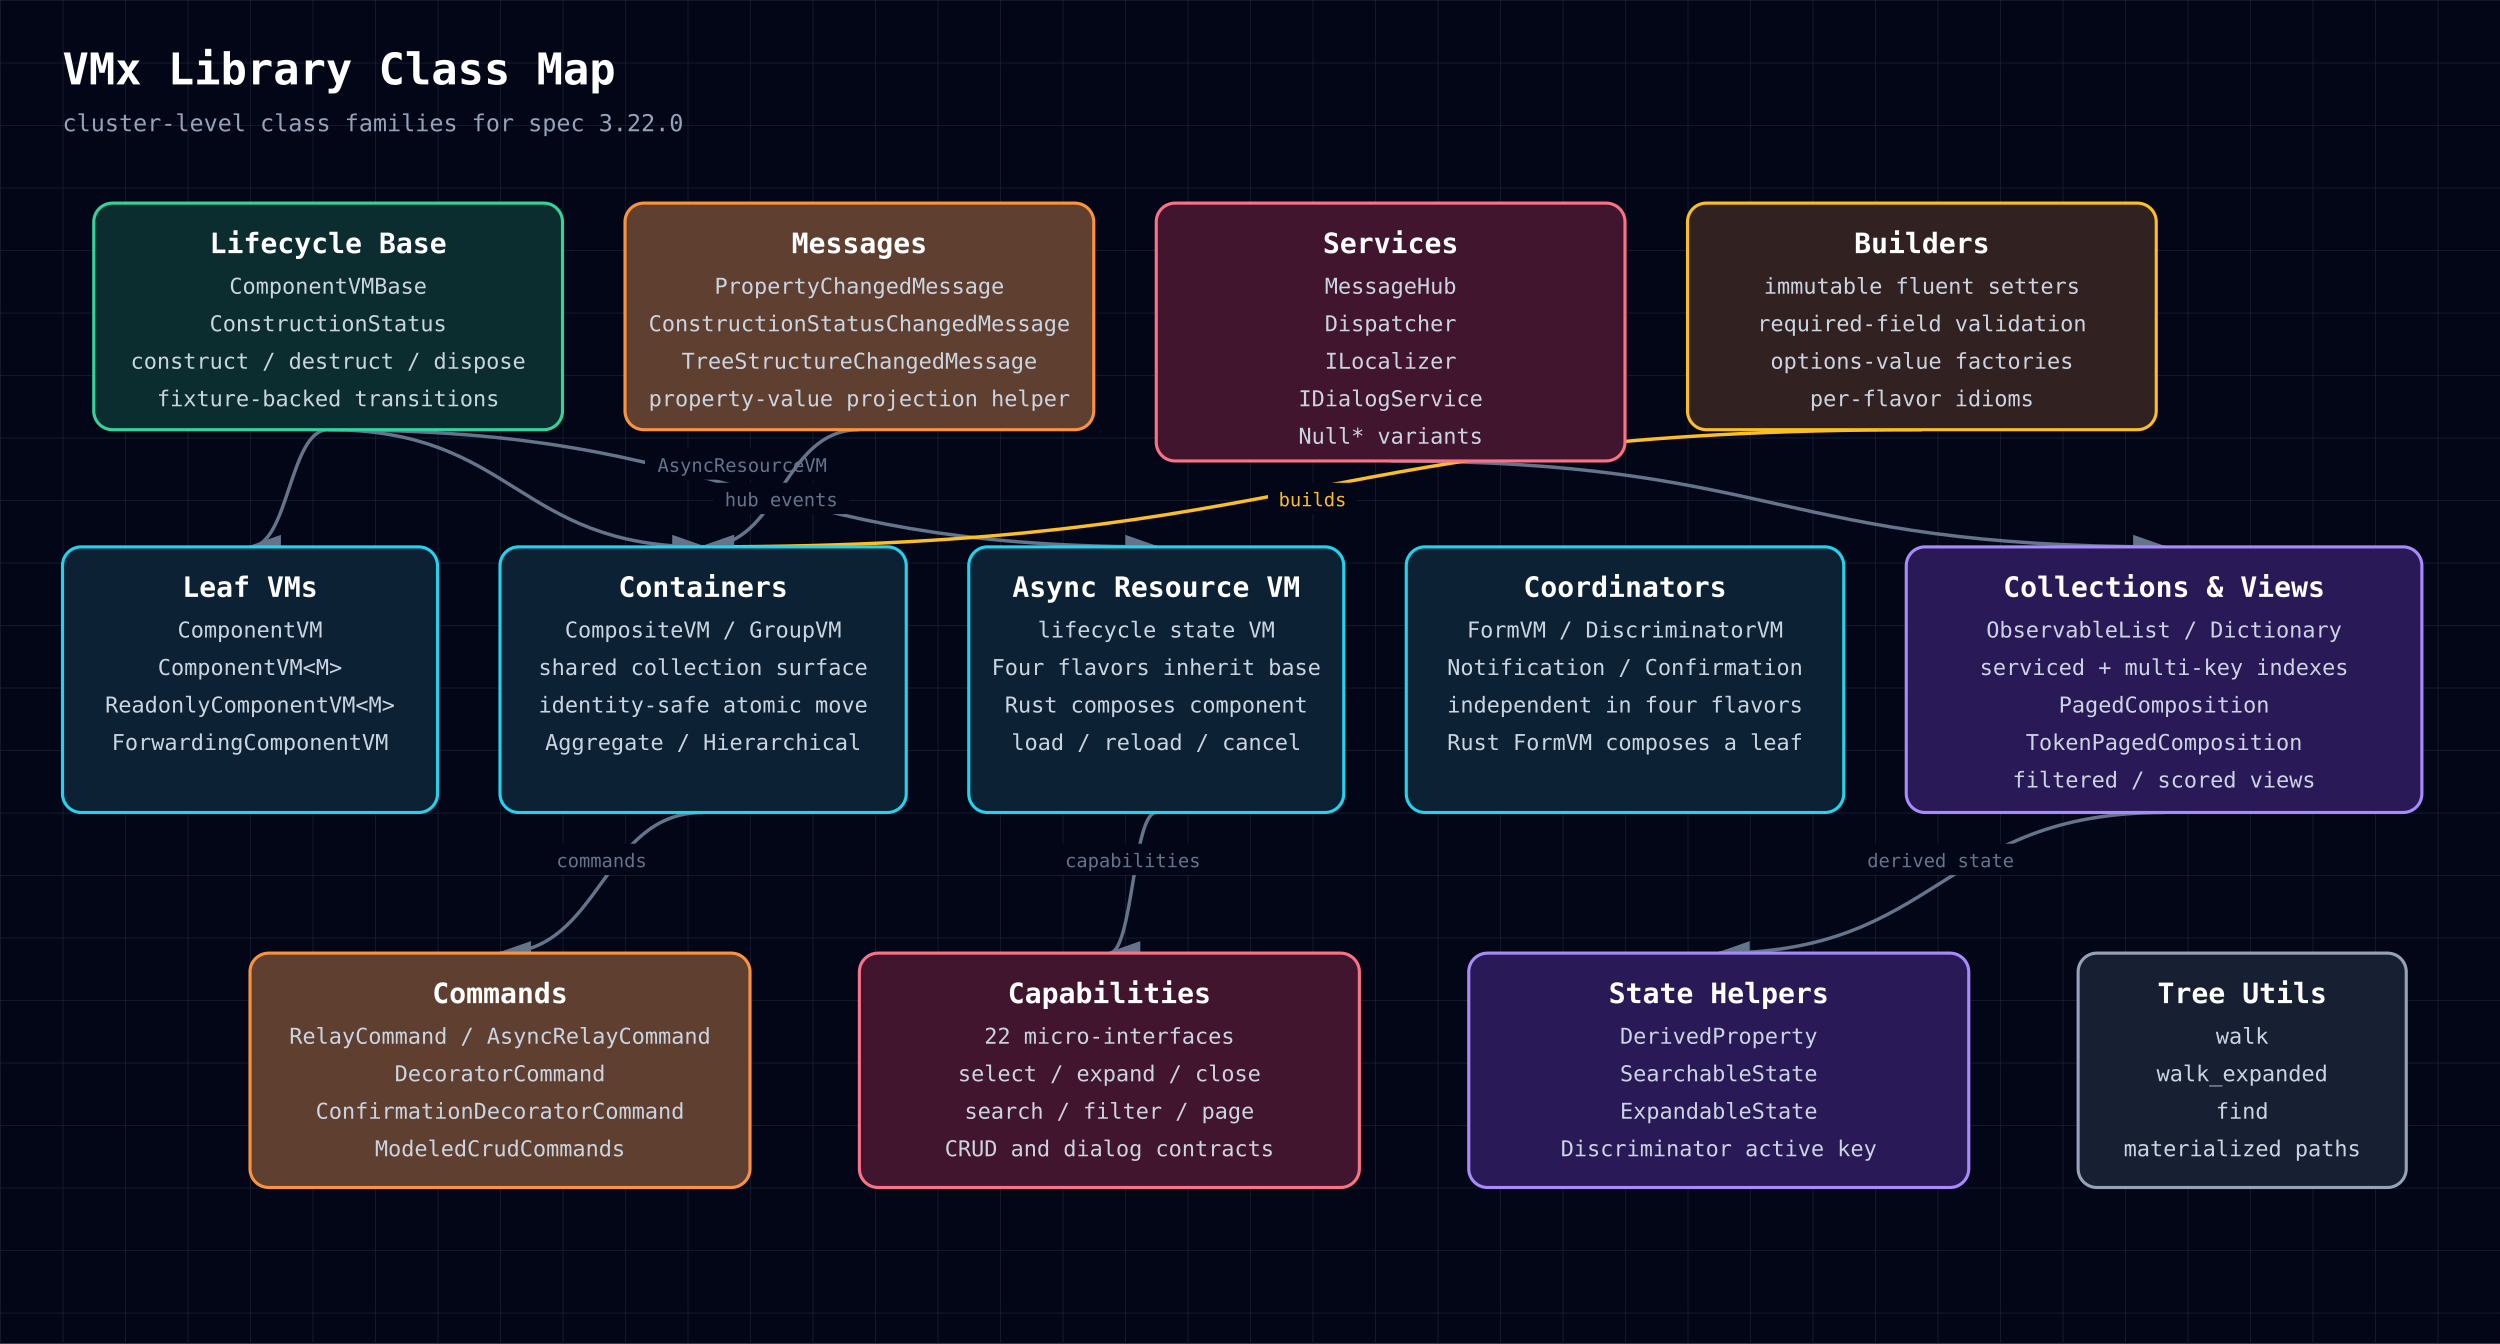
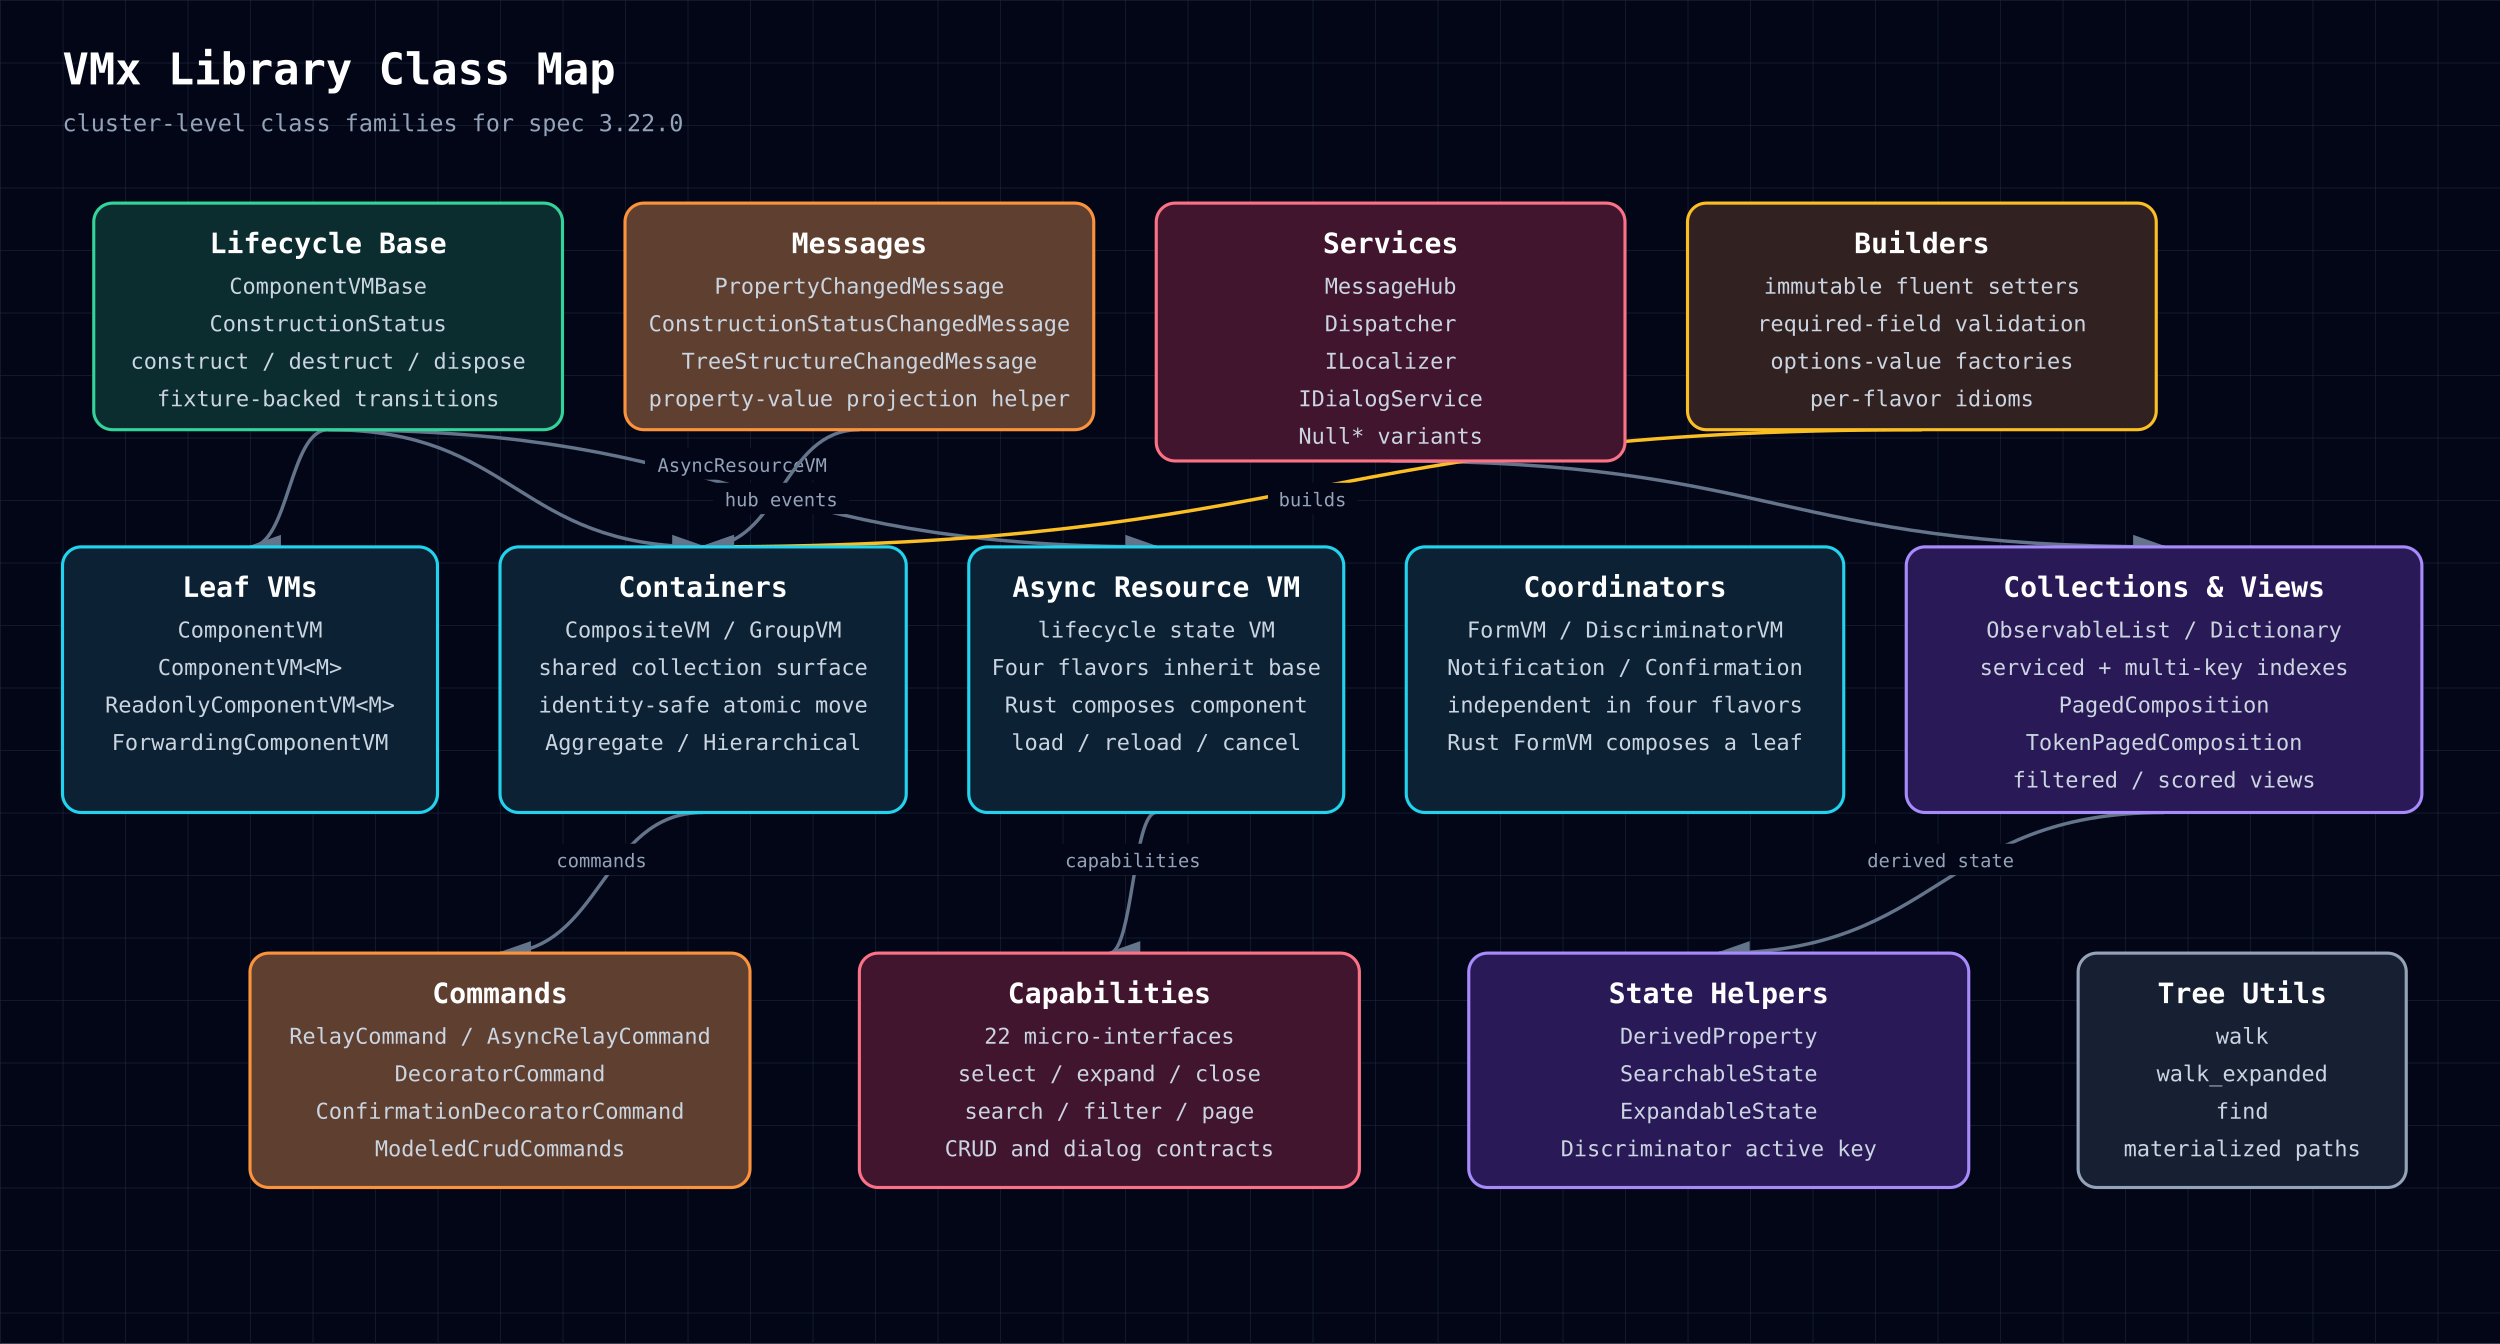
<svg xmlns="http://www.w3.org/2000/svg" width="1600" height="860" viewBox="0 0 1600 860" style="font-family: 'JetBrains Mono', ui-monospace, SFMono-Regular, Menlo, Monaco, Consolas, monospace;">
  <defs>
    <style>text { font-family: 'JetBrains Mono', ui-monospace, SFMono-Regular, Menlo, Monaco, Consolas, monospace; }</style>
    <pattern id="grid" width="40" height="40" patternUnits="userSpaceOnUse">
      <path d="M 40 0 L 0 0 0 40" fill="none" stroke="#1e293b" stroke-width="0.7" />
    </pattern>
    <marker id="arrowhead" markerWidth="10" markerHeight="7" refX="9" refY="3.5" orient="auto">
      <polygon points="0 0, 10 3.5, 0 7" fill="#64748b" />
    </marker>
  </defs>
  <rect width="100%" height="100%" fill="#020617" />
  <rect width="100%" height="100%" fill="url(#grid)" />
  <text x="40" y="54" fill="white" font-size="28" font-weight="700" text-anchor="start">VMx Library Class Map</text>
  <text x="40" y="84" fill="#94a3b8" font-size="15" font-weight="400" text-anchor="start">cluster-level class families for spec 3.22.0</text>
  <path d="M210,275 C185,275 185,350 160,350" fill="none" stroke="#64748b" stroke-width="2.2" marker-end="url(#arrowhead)" />
  <path d="M210,275 C330,275 330,350 450,350" fill="none" stroke="#64748b" stroke-width="2.2" marker-end="url(#arrowhead)" />
  <path d="M210,275 C475,275 475,350 740,350" fill="none" stroke="#64748b" stroke-width="2.2" marker-end="url(#arrowhead)" />
  <rect x="412.8" y="287" width="124.5" height="20" rx="3" fill="#020617" />
-   <text x="475" y="302" fill="#64748b" font-size="12" font-weight="400" text-anchor="middle">AsyncResourceVM</text>
+   <text x="475" y="302" fill="#94a3b8" font-size="12" font-weight="400" text-anchor="middle">AsyncResourceVM</text>
  <path d="M550,275 C500,275 500,350 450,350" fill="none" stroke="#64748b" stroke-width="2.2" marker-end="url(#arrowhead)" />
  <rect x="456.5" y="309" width="87.0" height="20" rx="3" fill="#020617" />
-   <text x="500" y="324" fill="#64748b" font-size="12" font-weight="400" text-anchor="middle">hub events</text>
+   <text x="500" y="324" fill="#94a3b8" font-size="12" font-weight="400" text-anchor="middle">hub events</text>
  <path d="M890,295 C1137,295 1137,350 1385,350" fill="none" stroke="#64748b" stroke-width="2.2" marker-end="url(#arrowhead)" />
  <path d="M1230,275 C840,275 840,350 450,350" fill="none" stroke="#fbbf24" stroke-width="2.2" marker-end="url(#arrowhead)" />
  <rect x="811.5" y="309" width="57.0" height="20" rx="3" fill="#020617" />
-   <text x="840" y="324" fill="#fbbf24" font-size="12" font-weight="400" text-anchor="middle">builds</text>
+   <text x="840" y="324" fill="#94a3b8" font-size="12" font-weight="400" text-anchor="middle">builds</text>
  <path d="M450,520 C385,520 385,610 320,610" fill="none" stroke="#64748b" stroke-width="2.2" marker-end="url(#arrowhead)" />
  <rect x="349.0" y="540" width="72.0" height="20" rx="3" fill="#020617" />
-   <text x="385" y="555" fill="#64748b" font-size="12" font-weight="400" text-anchor="middle">commands</text>
+   <text x="385" y="555" fill="#94a3b8" font-size="12" font-weight="400" text-anchor="middle">commands</text>
  <path d="M740,520 C725,520 725,610 710,610" fill="none" stroke="#64748b" stroke-width="2.2" marker-end="url(#arrowhead)" />
  <rect x="674.0" y="540" width="102.0" height="20" rx="3" fill="#020617" />
-   <text x="725" y="555" fill="#64748b" font-size="12" font-weight="400" text-anchor="middle">capabilities</text>
+   <text x="725" y="555" fill="#94a3b8" font-size="12" font-weight="400" text-anchor="middle">capabilities</text>
  <path d="M1385,520 C1242,520 1242,610 1100,610" fill="none" stroke="#64748b" stroke-width="2.2" marker-end="url(#arrowhead)" />
  <rect x="1187.2" y="540" width="109.5" height="20" rx="3" fill="#020617" />
-   <text x="1242" y="555" fill="#64748b" font-size="12" font-weight="400" text-anchor="middle">derived state</text>
+   <text x="1242" y="555" fill="#94a3b8" font-size="12" font-weight="400" text-anchor="middle">derived state</text>
  <rect x="60" y="130" width="300" height="145" rx="12" fill="#0f172a" />
  <rect x="60" y="130" width="300" height="145" rx="12" fill="rgba(6, 78, 59, 0.42)" stroke="#34d399" stroke-width="2" />
  <text x="210" y="162" fill="white" font-size="18" font-weight="700" text-anchor="middle">Lifecycle Base</text>
  <text x="210" y="188" fill="#cbd5e1" font-size="14" font-weight="400" text-anchor="middle">ComponentVMBase</text>
  <text x="210" y="212" fill="#cbd5e1" font-size="14" font-weight="400" text-anchor="middle">ConstructionStatus</text>
  <text x="210" y="236" fill="#cbd5e1" font-size="14" font-weight="400" text-anchor="middle">construct / destruct / dispose</text>
  <text x="210" y="260" fill="#cbd5e1" font-size="14" font-weight="400" text-anchor="middle">fixture-backed transitions</text>
  <rect x="400" y="130" width="300" height="145" rx="12" fill="#0f172a" />
  <rect x="400" y="130" width="300" height="145" rx="12" fill="rgba(251, 146, 60, 0.34)" stroke="#fb923c" stroke-width="2" />
  <text x="550" y="162" fill="white" font-size="18" font-weight="700" text-anchor="middle">Messages</text>
  <text x="550" y="188" fill="#cbd5e1" font-size="14" font-weight="400" text-anchor="middle">PropertyChangedMessage</text>
  <text x="550" y="212" fill="#cbd5e1" font-size="14" font-weight="400" text-anchor="middle">ConstructionStatusChangedMessage</text>
  <text x="550" y="236" fill="#cbd5e1" font-size="14" font-weight="400" text-anchor="middle">TreeStructureChangedMessage</text>
  <text x="550" y="260" fill="#cbd5e1" font-size="14" font-weight="400" text-anchor="middle">property-value projection helper</text>
  <rect x="740" y="130" width="300" height="165" rx="12" fill="#0f172a" />
  <rect x="740" y="130" width="300" height="165" rx="12" fill="rgba(136, 19, 55, 0.42)" stroke="#fb7185" stroke-width="2" />
  <text x="890" y="162" fill="white" font-size="18" font-weight="700" text-anchor="middle">Services</text>
  <text x="890" y="188" fill="#cbd5e1" font-size="14" font-weight="400" text-anchor="middle">MessageHub</text>
  <text x="890" y="212" fill="#cbd5e1" font-size="14" font-weight="400" text-anchor="middle">Dispatcher</text>
  <text x="890" y="236" fill="#cbd5e1" font-size="14" font-weight="400" text-anchor="middle">ILocalizer</text>
  <text x="890" y="260" fill="#cbd5e1" font-size="14" font-weight="400" text-anchor="middle">IDialogService</text>
  <text x="890" y="284" fill="#cbd5e1" font-size="14" font-weight="400" text-anchor="middle">Null* variants</text>
  <rect x="1080" y="130" width="300" height="145" rx="12" fill="#0f172a" />
  <rect x="1080" y="130" width="300" height="145" rx="12" fill="rgba(120, 53, 15, 0.34)" stroke="#fbbf24" stroke-width="2" />
  <text x="1230" y="162" fill="white" font-size="18" font-weight="700" text-anchor="middle">Builders</text>
  <text x="1230" y="188" fill="#cbd5e1" font-size="14" font-weight="400" text-anchor="middle">immutable fluent setters</text>
  <text x="1230" y="212" fill="#cbd5e1" font-size="14" font-weight="400" text-anchor="middle">required-field validation</text>
  <text x="1230" y="236" fill="#cbd5e1" font-size="14" font-weight="400" text-anchor="middle">options-value factories</text>
  <text x="1230" y="260" fill="#cbd5e1" font-size="14" font-weight="400" text-anchor="middle">per-flavor idioms</text>
  <rect x="40" y="350" width="240" height="170" rx="12" fill="#0f172a" />
  <rect x="40" y="350" width="240" height="170" rx="12" fill="rgba(8, 51, 68, 0.42)" stroke="#22d3ee" stroke-width="2" />
  <text x="160" y="382" fill="white" font-size="18" font-weight="700" text-anchor="middle">Leaf VMs</text>
  <text x="160" y="408" fill="#cbd5e1" font-size="14" font-weight="400" text-anchor="middle">ComponentVM</text>
  <text x="160" y="432" fill="#cbd5e1" font-size="14" font-weight="400" text-anchor="middle">ComponentVM&lt;M&gt;</text>
  <text x="160" y="456" fill="#cbd5e1" font-size="14" font-weight="400" text-anchor="middle">ReadonlyComponentVM&lt;M&gt;</text>
  <text x="160" y="480" fill="#cbd5e1" font-size="14" font-weight="400" text-anchor="middle">ForwardingComponentVM</text>
  <rect x="320" y="350" width="260" height="170" rx="12" fill="#0f172a" />
  <rect x="320" y="350" width="260" height="170" rx="12" fill="rgba(8, 51, 68, 0.42)" stroke="#22d3ee" stroke-width="2" />
  <text x="450" y="382" fill="white" font-size="18" font-weight="700" text-anchor="middle">Containers</text>
  <text x="450" y="408" fill="#cbd5e1" font-size="14" font-weight="400" text-anchor="middle">CompositeVM / GroupVM</text>
  <text x="450" y="432" fill="#cbd5e1" font-size="14" font-weight="400" text-anchor="middle">shared collection surface</text>
  <text x="450" y="456" fill="#cbd5e1" font-size="14" font-weight="400" text-anchor="middle">identity-safe atomic move</text>
  <text x="450" y="480" fill="#cbd5e1" font-size="14" font-weight="400" text-anchor="middle">Aggregate / Hierarchical</text>
  <rect x="620" y="350" width="240" height="170" rx="12" fill="#0f172a" />
  <rect x="620" y="350" width="240" height="170" rx="12" fill="rgba(8, 51, 68, 0.42)" stroke="#22d3ee" stroke-width="2" />
  <text x="740" y="382" fill="white" font-size="18" font-weight="700" text-anchor="middle">Async Resource VM</text>
  <text x="740" y="408" fill="#cbd5e1" font-size="14" font-weight="400" text-anchor="middle">lifecycle state VM</text>
  <text x="740" y="432" fill="#cbd5e1" font-size="14" font-weight="400" text-anchor="middle">Four flavors inherit base</text>
  <text x="740" y="456" fill="#cbd5e1" font-size="14" font-weight="400" text-anchor="middle">Rust composes component</text>
  <text x="740" y="480" fill="#cbd5e1" font-size="14" font-weight="400" text-anchor="middle">load / reload / cancel</text>
  <rect x="900" y="350" width="280" height="170" rx="12" fill="#0f172a" />
  <rect x="900" y="350" width="280" height="170" rx="12" fill="rgba(8, 51, 68, 0.42)" stroke="#22d3ee" stroke-width="2" />
  <text x="1040" y="382" fill="white" font-size="18" font-weight="700" text-anchor="middle">Coordinators</text>
  <text x="1040" y="408" fill="#cbd5e1" font-size="14" font-weight="400" text-anchor="middle">FormVM / DiscriminatorVM</text>
  <text x="1040" y="432" fill="#cbd5e1" font-size="14" font-weight="400" text-anchor="middle">Notification / Confirmation</text>
  <text x="1040" y="456" fill="#cbd5e1" font-size="14" font-weight="400" text-anchor="middle">independent in four flavors</text>
  <text x="1040" y="480" fill="#cbd5e1" font-size="14" font-weight="400" text-anchor="middle">Rust FormVM composes a leaf</text>
  <rect x="1220" y="350" width="330" height="170" rx="12" fill="#0f172a" />
  <rect x="1220" y="350" width="330" height="170" rx="12" fill="rgba(76, 29, 149, 0.42)" stroke="#a78bfa" stroke-width="2" />
  <text x="1385" y="382" fill="white" font-size="18" font-weight="700" text-anchor="middle">Collections &amp; Views</text>
  <text x="1385" y="408" fill="#cbd5e1" font-size="14" font-weight="400" text-anchor="middle">ObservableList / Dictionary</text>
  <text x="1385" y="432" fill="#cbd5e1" font-size="14" font-weight="400" text-anchor="middle">serviced + multi-key indexes</text>
  <text x="1385" y="456" fill="#cbd5e1" font-size="14" font-weight="400" text-anchor="middle">PagedComposition</text>
  <text x="1385" y="480" fill="#cbd5e1" font-size="14" font-weight="400" text-anchor="middle">TokenPagedComposition</text>
  <text x="1385" y="504" fill="#cbd5e1" font-size="14" font-weight="400" text-anchor="middle">filtered / scored views</text>
  <rect x="160" y="610" width="320" height="150" rx="12" fill="#0f172a" />
  <rect x="160" y="610" width="320" height="150" rx="12" fill="rgba(251, 146, 60, 0.34)" stroke="#fb923c" stroke-width="2" />
  <text x="320" y="642" fill="white" font-size="18" font-weight="700" text-anchor="middle">Commands</text>
  <text x="320" y="668" fill="#cbd5e1" font-size="14" font-weight="400" text-anchor="middle">RelayCommand / AsyncRelayCommand</text>
  <text x="320" y="692" fill="#cbd5e1" font-size="14" font-weight="400" text-anchor="middle">DecoratorCommand</text>
  <text x="320" y="716" fill="#cbd5e1" font-size="14" font-weight="400" text-anchor="middle">ConfirmationDecoratorCommand</text>
  <text x="320" y="740" fill="#cbd5e1" font-size="14" font-weight="400" text-anchor="middle">ModeledCrudCommands</text>
  <rect x="550" y="610" width="320" height="150" rx="12" fill="#0f172a" />
  <rect x="550" y="610" width="320" height="150" rx="12" fill="rgba(136, 19, 55, 0.42)" stroke="#fb7185" stroke-width="2" />
  <text x="710" y="642" fill="white" font-size="18" font-weight="700" text-anchor="middle">Capabilities</text>
  <text x="710" y="668" fill="#cbd5e1" font-size="14" font-weight="400" text-anchor="middle">22 micro-interfaces</text>
  <text x="710" y="692" fill="#cbd5e1" font-size="14" font-weight="400" text-anchor="middle">select / expand / close</text>
  <text x="710" y="716" fill="#cbd5e1" font-size="14" font-weight="400" text-anchor="middle">search / filter / page</text>
  <text x="710" y="740" fill="#cbd5e1" font-size="14" font-weight="400" text-anchor="middle">CRUD and dialog contracts</text>
  <rect x="940" y="610" width="320" height="150" rx="12" fill="#0f172a" />
  <rect x="940" y="610" width="320" height="150" rx="12" fill="rgba(76, 29, 149, 0.42)" stroke="#a78bfa" stroke-width="2" />
  <text x="1100" y="642" fill="white" font-size="18" font-weight="700" text-anchor="middle">State Helpers</text>
  <text x="1100" y="668" fill="#cbd5e1" font-size="14" font-weight="400" text-anchor="middle">DerivedProperty</text>
  <text x="1100" y="692" fill="#cbd5e1" font-size="14" font-weight="400" text-anchor="middle">SearchableState</text>
  <text x="1100" y="716" fill="#cbd5e1" font-size="14" font-weight="400" text-anchor="middle">ExpandableState</text>
  <text x="1100" y="740" fill="#cbd5e1" font-size="14" font-weight="400" text-anchor="middle">Discriminator active key</text>
  <rect x="1330" y="610" width="210" height="150" rx="12" fill="#0f172a" />
  <rect x="1330" y="610" width="210" height="150" rx="12" fill="rgba(30, 41, 59, 0.55)" stroke="#94a3b8" stroke-width="2" />
  <text x="1435" y="642" fill="white" font-size="18" font-weight="700" text-anchor="middle">Tree Utils</text>
  <text x="1435" y="668" fill="#cbd5e1" font-size="14" font-weight="400" text-anchor="middle">walk</text>
  <text x="1435" y="692" fill="#cbd5e1" font-size="14" font-weight="400" text-anchor="middle">walk_expanded</text>
  <text x="1435" y="716" fill="#cbd5e1" font-size="14" font-weight="400" text-anchor="middle">find</text>
  <text x="1435" y="740" fill="#cbd5e1" font-size="14" font-weight="400" text-anchor="middle">materialized paths</text>
</svg>
